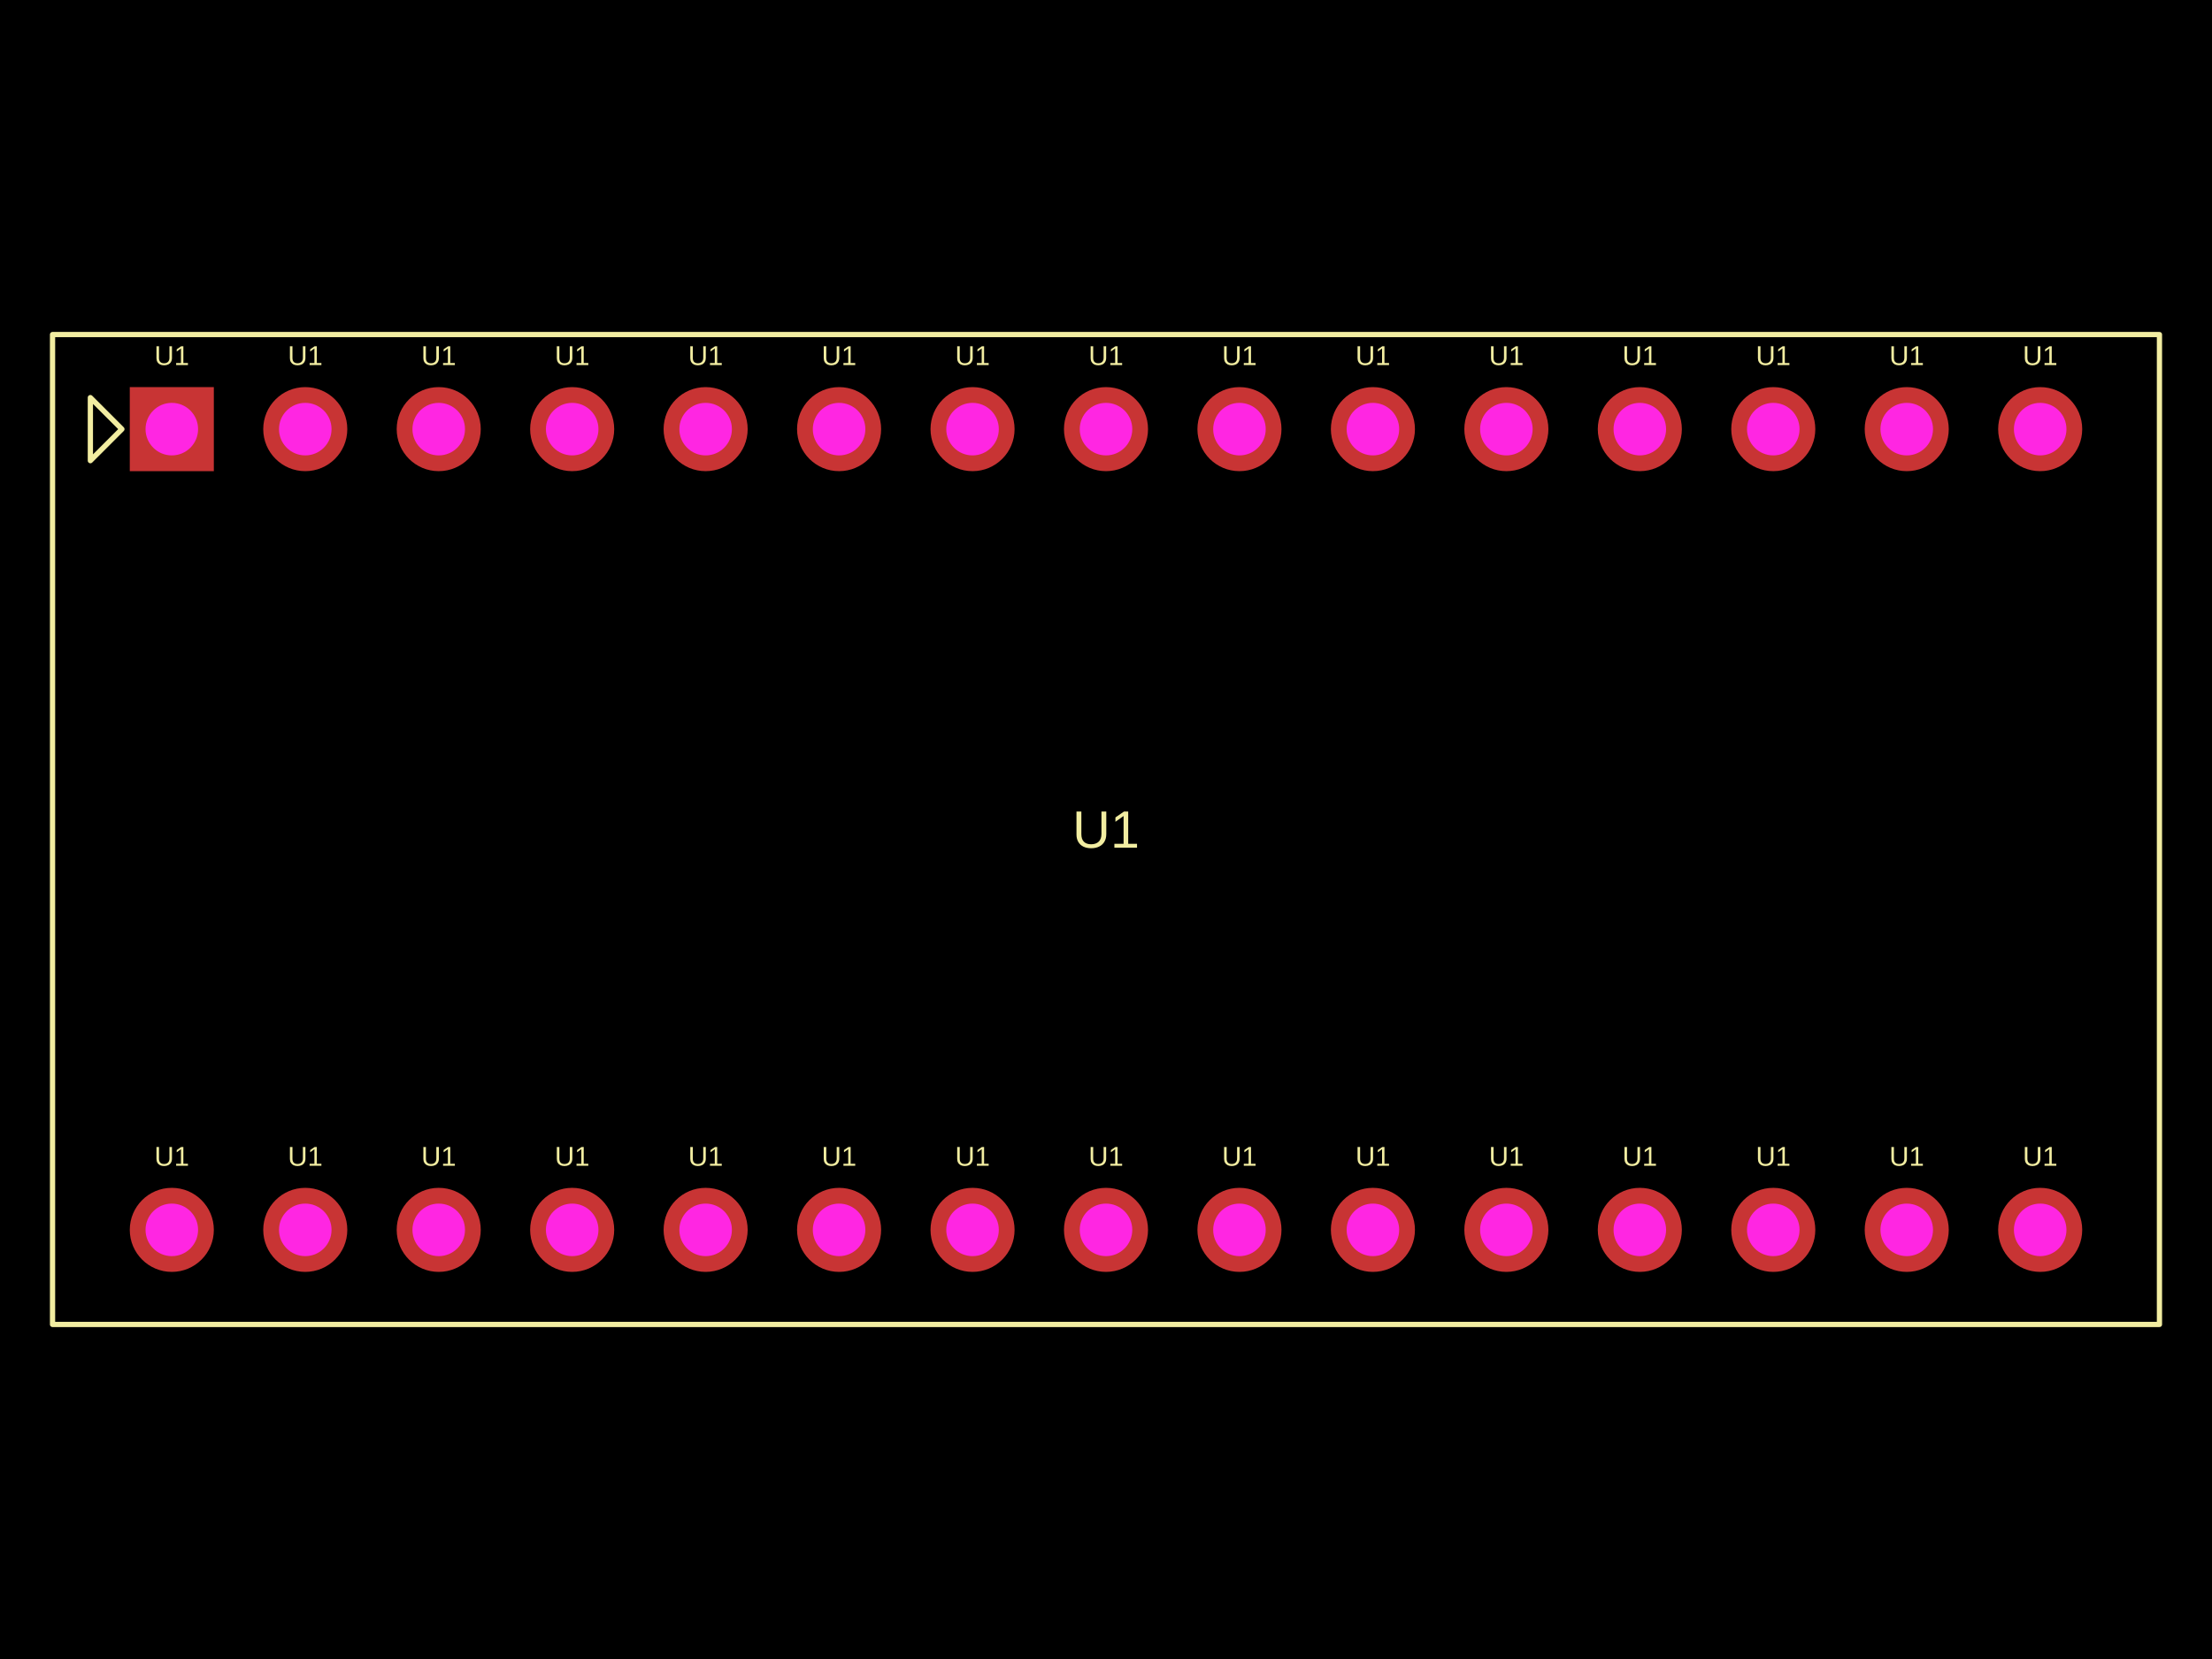
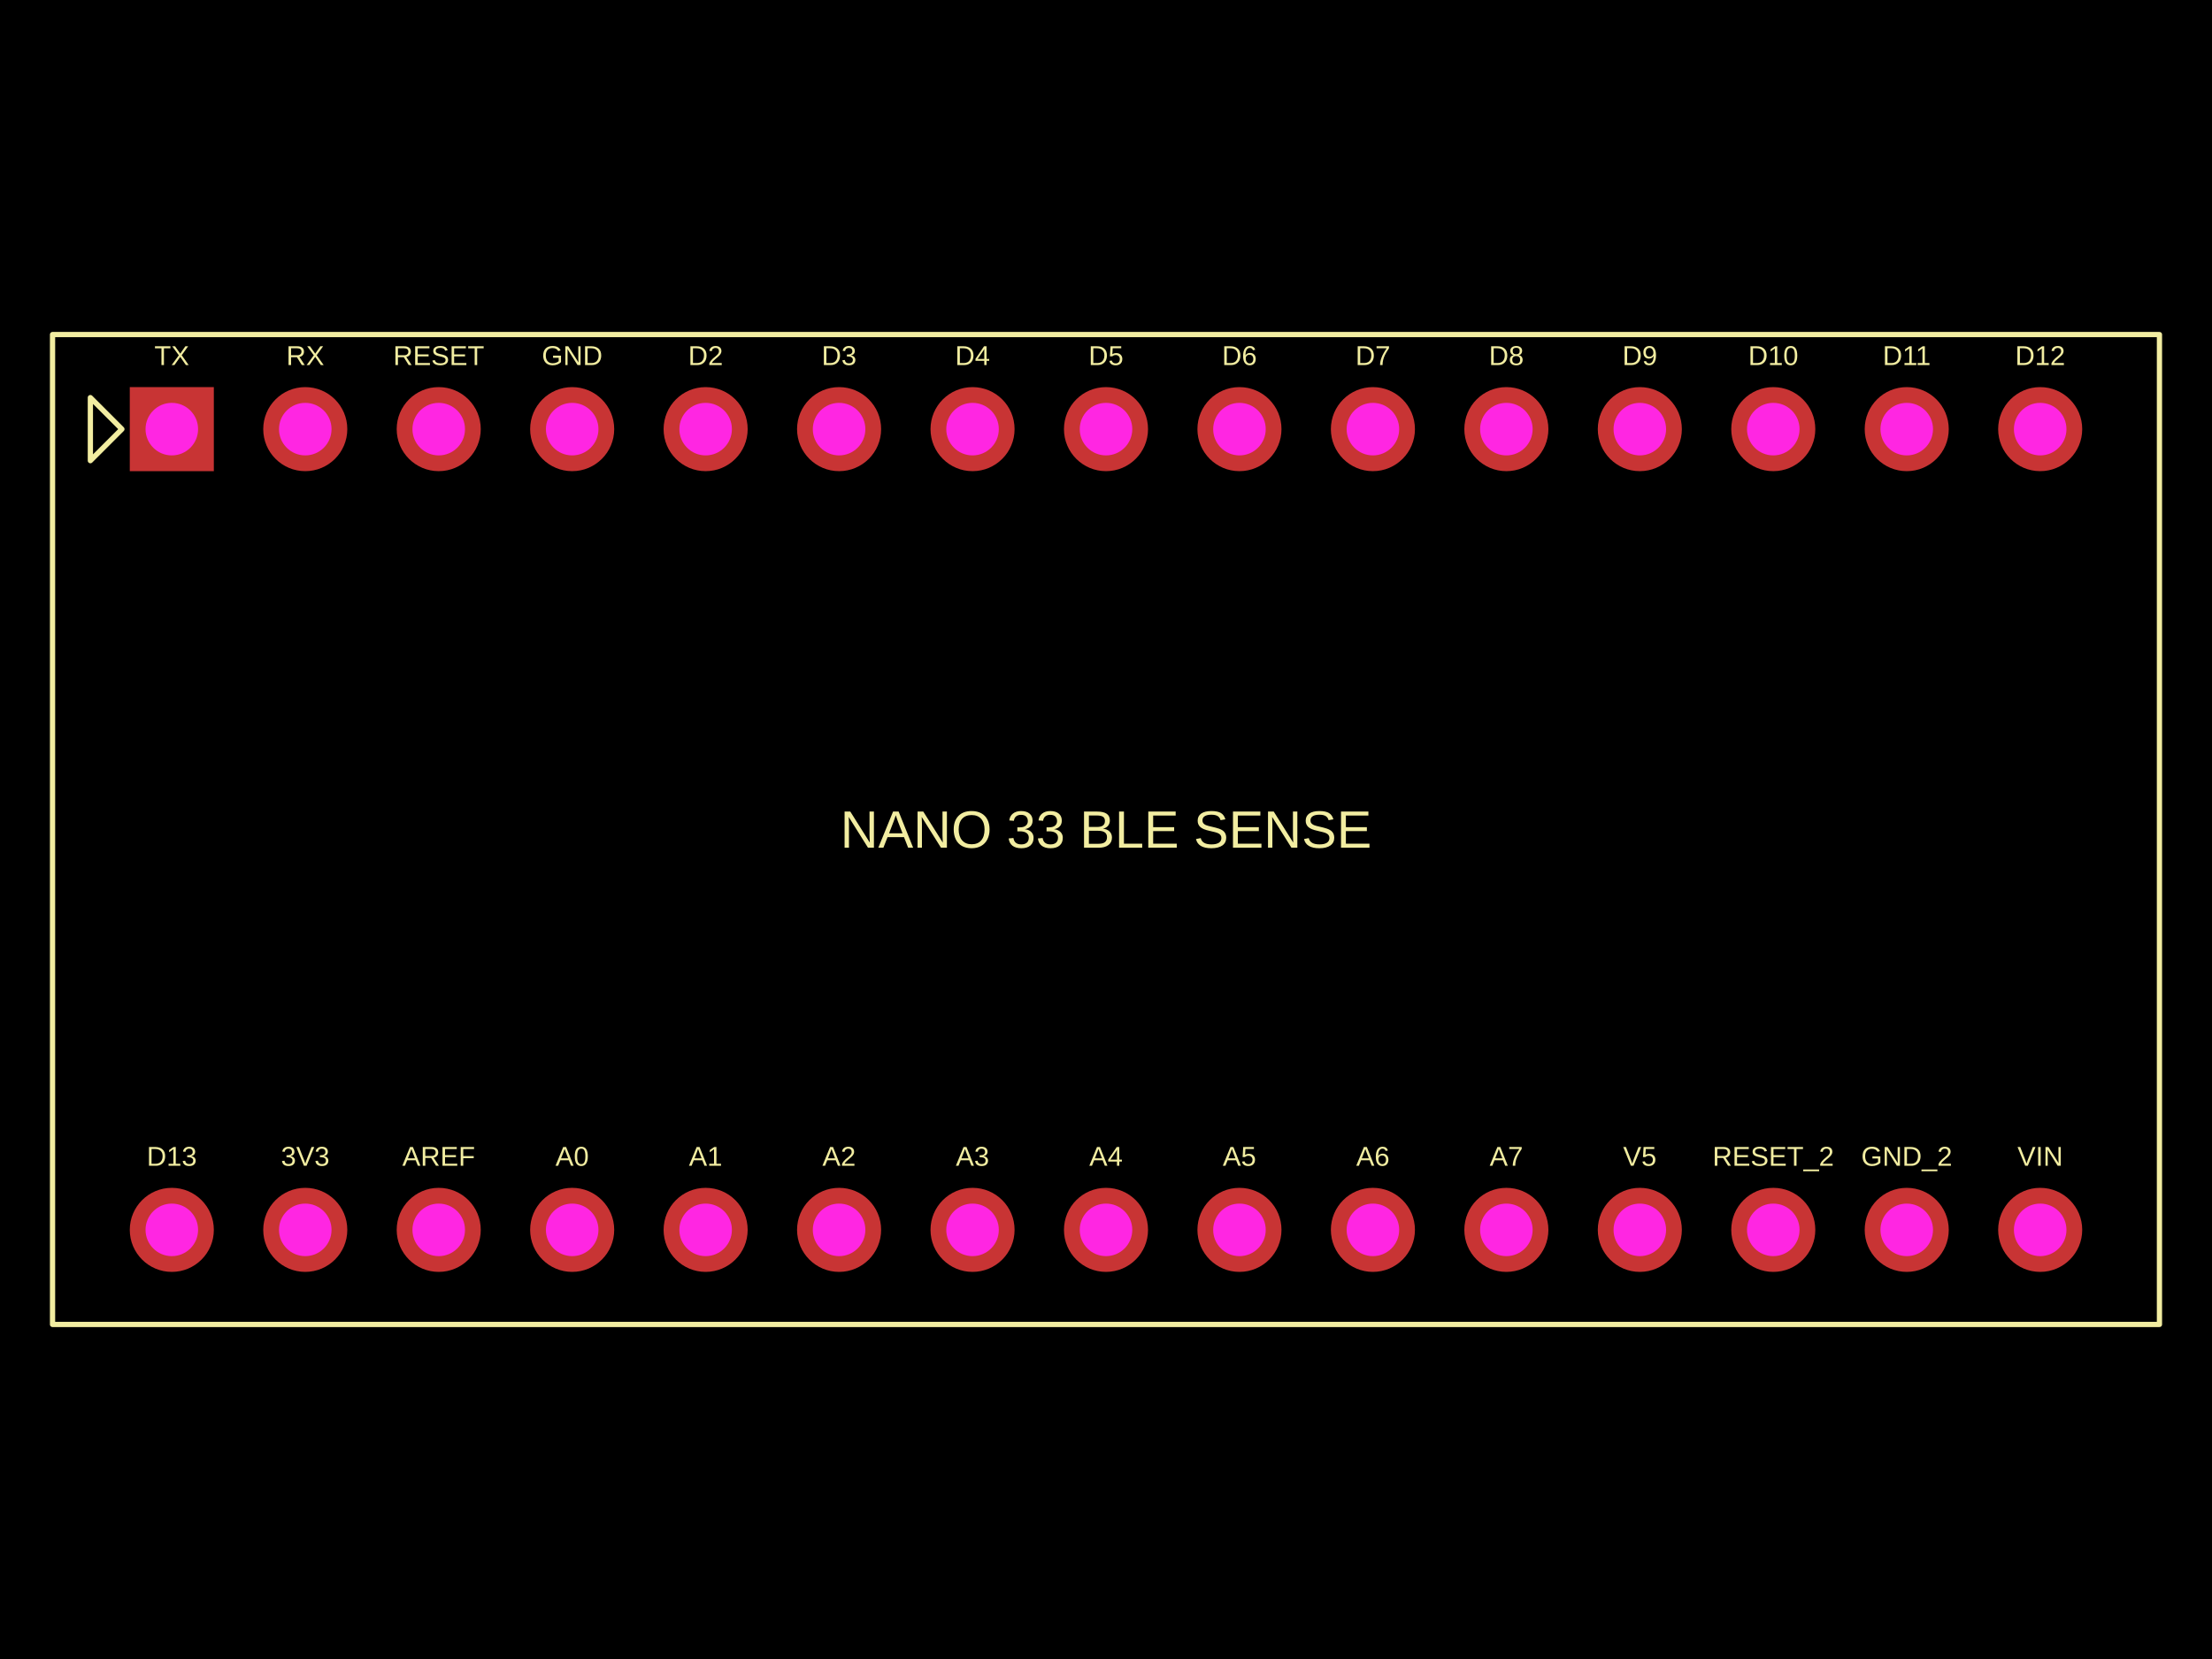
- <svg xmlns="http://www.w3.org/2000/svg" width="800" height="600" data-software-used-string="@tscircuit/core@0.0.1580">
+ <svg xmlns="http://www.w3.org/2000/svg" width="800" height="600" data-software-used-string="@tscircuit/core@0.0.1585">
  <style />
  <rect class="boundary" x="0" y="0" fill="#000" width="800" height="600" data-type="pcb_background" data-pcb-layer="global" />
  <rect class="pcb-boundary" fill="none" stroke="#fff" stroke-width="0.3" x="19.002" y="120.998" width="761.995" height="358.005" data-type="pcb_boundary" data-pcb-layer="global" />
-   <text x="0" y="0" dx="0" dy="0" fill="#f2eda1" font-family="Arial, sans-serif" font-size="9.881" text-anchor="middle" dominant-baseline="central" transform="matrix(1,0,0,1,62.13777,128.5986)" class="pcb-silkscreen-text pcb-silkscreen-top" data-pcb-silkscreen-text-id="pcb_silkscreen_text_0" stroke="none" data-type="pcb_silkscreen_text" data-pcb-layer="top">U1</text>
-   <text x="0" y="0" dx="0" dy="0" fill="#f2eda1" font-family="Arial, sans-serif" font-size="9.881" text-anchor="middle" dominant-baseline="central" transform="matrix(1,0,0,1,110.4038,128.5986)" class="pcb-silkscreen-text pcb-silkscreen-top" data-pcb-silkscreen-text-id="pcb_silkscreen_text_1" stroke="none" data-type="pcb_silkscreen_text" data-pcb-layer="top">U1</text>
-   <text x="0" y="0" dx="0" dy="0" fill="#f2eda1" font-family="Arial, sans-serif" font-size="9.881" text-anchor="middle" dominant-baseline="central" transform="matrix(1,0,0,1,158.6698,128.5986)" class="pcb-silkscreen-text pcb-silkscreen-top" data-pcb-silkscreen-text-id="pcb_silkscreen_text_2" stroke="none" data-type="pcb_silkscreen_text" data-pcb-layer="top">U1</text>
-   <text x="0" y="0" dx="0" dy="0" fill="#f2eda1" font-family="Arial, sans-serif" font-size="9.881" text-anchor="middle" dominant-baseline="central" transform="matrix(1,0,0,1,206.9359,128.5986)" class="pcb-silkscreen-text pcb-silkscreen-top" data-pcb-silkscreen-text-id="pcb_silkscreen_text_3" stroke="none" data-type="pcb_silkscreen_text" data-pcb-layer="top">U1</text>
-   <text x="0" y="0" dx="0" dy="0" fill="#f2eda1" font-family="Arial, sans-serif" font-size="9.881" text-anchor="middle" dominant-baseline="central" transform="matrix(1,0,0,1,255.2019,128.5986)" class="pcb-silkscreen-text pcb-silkscreen-top" data-pcb-silkscreen-text-id="pcb_silkscreen_text_4" stroke="none" data-type="pcb_silkscreen_text" data-pcb-layer="top">U1</text>
-   <text x="0" y="0" dx="0" dy="0" fill="#f2eda1" font-family="Arial, sans-serif" font-size="9.881" text-anchor="middle" dominant-baseline="central" transform="matrix(1,0,0,1,303.4679,128.5986)" class="pcb-silkscreen-text pcb-silkscreen-top" data-pcb-silkscreen-text-id="pcb_silkscreen_text_5" stroke="none" data-type="pcb_silkscreen_text" data-pcb-layer="top">U1</text>
-   <text x="0" y="0" dx="0" dy="0" fill="#f2eda1" font-family="Arial, sans-serif" font-size="9.881" text-anchor="middle" dominant-baseline="central" transform="matrix(1,0,0,1,351.734,128.5986)" class="pcb-silkscreen-text pcb-silkscreen-top" data-pcb-silkscreen-text-id="pcb_silkscreen_text_6" stroke="none" data-type="pcb_silkscreen_text" data-pcb-layer="top">U1</text>
-   <text x="0" y="0" dx="0" dy="0" fill="#f2eda1" font-family="Arial, sans-serif" font-size="9.881" text-anchor="middle" dominant-baseline="central" transform="matrix(1,0,0,1,400,128.5986)" class="pcb-silkscreen-text pcb-silkscreen-top" data-pcb-silkscreen-text-id="pcb_silkscreen_text_7" stroke="none" data-type="pcb_silkscreen_text" data-pcb-layer="top">U1</text>
-   <text x="0" y="0" dx="0" dy="0" fill="#f2eda1" font-family="Arial, sans-serif" font-size="9.881" text-anchor="middle" dominant-baseline="central" transform="matrix(1,0,0,1,448.266,128.5986)" class="pcb-silkscreen-text pcb-silkscreen-top" data-pcb-silkscreen-text-id="pcb_silkscreen_text_8" stroke="none" data-type="pcb_silkscreen_text" data-pcb-layer="top">U1</text>
-   <text x="0" y="0" dx="0" dy="0" fill="#f2eda1" font-family="Arial, sans-serif" font-size="9.881" text-anchor="middle" dominant-baseline="central" transform="matrix(1,0,0,1,496.5321,128.5986)" class="pcb-silkscreen-text pcb-silkscreen-top" data-pcb-silkscreen-text-id="pcb_silkscreen_text_9" stroke="none" data-type="pcb_silkscreen_text" data-pcb-layer="top">U1</text>
-   <text x="0" y="0" dx="0" dy="0" fill="#f2eda1" font-family="Arial, sans-serif" font-size="9.881" text-anchor="middle" dominant-baseline="central" transform="matrix(1,0,0,1,544.7981,128.5986)" class="pcb-silkscreen-text pcb-silkscreen-top" data-pcb-silkscreen-text-id="pcb_silkscreen_text_10" stroke="none" data-type="pcb_silkscreen_text" data-pcb-layer="top">U1</text>
-   <text x="0" y="0" dx="0" dy="0" fill="#f2eda1" font-family="Arial, sans-serif" font-size="9.881" text-anchor="middle" dominant-baseline="central" transform="matrix(1,0,0,1,593.0641,128.5986)" class="pcb-silkscreen-text pcb-silkscreen-top" data-pcb-silkscreen-text-id="pcb_silkscreen_text_11" stroke="none" data-type="pcb_silkscreen_text" data-pcb-layer="top">U1</text>
-   <text x="0" y="0" dx="0" dy="0" fill="#f2eda1" font-family="Arial, sans-serif" font-size="9.881" text-anchor="middle" dominant-baseline="central" transform="matrix(1,0,0,1,641.3302,128.5986)" class="pcb-silkscreen-text pcb-silkscreen-top" data-pcb-silkscreen-text-id="pcb_silkscreen_text_12" stroke="none" data-type="pcb_silkscreen_text" data-pcb-layer="top">U1</text>
-   <text x="0" y="0" dx="0" dy="0" fill="#f2eda1" font-family="Arial, sans-serif" font-size="9.881" text-anchor="middle" dominant-baseline="central" transform="matrix(1,0,0,1,689.5962,128.5986)" class="pcb-silkscreen-text pcb-silkscreen-top" data-pcb-silkscreen-text-id="pcb_silkscreen_text_13" stroke="none" data-type="pcb_silkscreen_text" data-pcb-layer="top">U1</text>
-   <text x="0" y="0" dx="0" dy="0" fill="#f2eda1" font-family="Arial, sans-serif" font-size="9.881" text-anchor="middle" dominant-baseline="central" transform="matrix(1,0,0,1,737.8622,128.5986)" class="pcb-silkscreen-text pcb-silkscreen-top" data-pcb-silkscreen-text-id="pcb_silkscreen_text_14" stroke="none" data-type="pcb_silkscreen_text" data-pcb-layer="top">U1</text>
-   <text x="0" y="0" dx="0" dy="0" fill="#f2eda1" font-family="Arial, sans-serif" font-size="9.881" text-anchor="middle" dominant-baseline="central" transform="matrix(1,0,0,1,62.13777,418.1948)" class="pcb-silkscreen-text pcb-silkscreen-top" data-pcb-silkscreen-text-id="pcb_silkscreen_text_15" stroke="none" data-type="pcb_silkscreen_text" data-pcb-layer="top">U1</text>
-   <text x="0" y="0" dx="0" dy="0" fill="#f2eda1" font-family="Arial, sans-serif" font-size="9.881" text-anchor="middle" dominant-baseline="central" transform="matrix(1,0,0,1,110.4038,418.1948)" class="pcb-silkscreen-text pcb-silkscreen-top" data-pcb-silkscreen-text-id="pcb_silkscreen_text_16" stroke="none" data-type="pcb_silkscreen_text" data-pcb-layer="top">U1</text>
-   <text x="0" y="0" dx="0" dy="0" fill="#f2eda1" font-family="Arial, sans-serif" font-size="9.881" text-anchor="middle" dominant-baseline="central" transform="matrix(1,0,0,1,158.6698,418.1948)" class="pcb-silkscreen-text pcb-silkscreen-top" data-pcb-silkscreen-text-id="pcb_silkscreen_text_17" stroke="none" data-type="pcb_silkscreen_text" data-pcb-layer="top">U1</text>
-   <text x="0" y="0" dx="0" dy="0" fill="#f2eda1" font-family="Arial, sans-serif" font-size="9.881" text-anchor="middle" dominant-baseline="central" transform="matrix(1,0,0,1,206.9359,418.1948)" class="pcb-silkscreen-text pcb-silkscreen-top" data-pcb-silkscreen-text-id="pcb_silkscreen_text_18" stroke="none" data-type="pcb_silkscreen_text" data-pcb-layer="top">U1</text>
-   <text x="0" y="0" dx="0" dy="0" fill="#f2eda1" font-family="Arial, sans-serif" font-size="9.881" text-anchor="middle" dominant-baseline="central" transform="matrix(1,0,0,1,255.2019,418.1948)" class="pcb-silkscreen-text pcb-silkscreen-top" data-pcb-silkscreen-text-id="pcb_silkscreen_text_19" stroke="none" data-type="pcb_silkscreen_text" data-pcb-layer="top">U1</text>
-   <text x="0" y="0" dx="0" dy="0" fill="#f2eda1" font-family="Arial, sans-serif" font-size="9.881" text-anchor="middle" dominant-baseline="central" transform="matrix(1,0,0,1,303.4679,418.1948)" class="pcb-silkscreen-text pcb-silkscreen-top" data-pcb-silkscreen-text-id="pcb_silkscreen_text_20" stroke="none" data-type="pcb_silkscreen_text" data-pcb-layer="top">U1</text>
-   <text x="0" y="0" dx="0" dy="0" fill="#f2eda1" font-family="Arial, sans-serif" font-size="9.881" text-anchor="middle" dominant-baseline="central" transform="matrix(1,0,0,1,351.734,418.1948)" class="pcb-silkscreen-text pcb-silkscreen-top" data-pcb-silkscreen-text-id="pcb_silkscreen_text_21" stroke="none" data-type="pcb_silkscreen_text" data-pcb-layer="top">U1</text>
-   <text x="0" y="0" dx="0" dy="0" fill="#f2eda1" font-family="Arial, sans-serif" font-size="9.881" text-anchor="middle" dominant-baseline="central" transform="matrix(1,0,0,1,400,418.1948)" class="pcb-silkscreen-text pcb-silkscreen-top" data-pcb-silkscreen-text-id="pcb_silkscreen_text_22" stroke="none" data-type="pcb_silkscreen_text" data-pcb-layer="top">U1</text>
-   <text x="0" y="0" dx="0" dy="0" fill="#f2eda1" font-family="Arial, sans-serif" font-size="9.881" text-anchor="middle" dominant-baseline="central" transform="matrix(1,0,0,1,448.266,418.1948)" class="pcb-silkscreen-text pcb-silkscreen-top" data-pcb-silkscreen-text-id="pcb_silkscreen_text_23" stroke="none" data-type="pcb_silkscreen_text" data-pcb-layer="top">U1</text>
-   <text x="0" y="0" dx="0" dy="0" fill="#f2eda1" font-family="Arial, sans-serif" font-size="9.881" text-anchor="middle" dominant-baseline="central" transform="matrix(1,0,0,1,496.5321,418.1948)" class="pcb-silkscreen-text pcb-silkscreen-top" data-pcb-silkscreen-text-id="pcb_silkscreen_text_24" stroke="none" data-type="pcb_silkscreen_text" data-pcb-layer="top">U1</text>
-   <text x="0" y="0" dx="0" dy="0" fill="#f2eda1" font-family="Arial, sans-serif" font-size="9.881" text-anchor="middle" dominant-baseline="central" transform="matrix(1,0,0,1,544.7981,418.1948)" class="pcb-silkscreen-text pcb-silkscreen-top" data-pcb-silkscreen-text-id="pcb_silkscreen_text_25" stroke="none" data-type="pcb_silkscreen_text" data-pcb-layer="top">U1</text>
-   <text x="0" y="0" dx="0" dy="0" fill="#f2eda1" font-family="Arial, sans-serif" font-size="9.881" text-anchor="middle" dominant-baseline="central" transform="matrix(1,0,0,1,593.0641,418.1948)" class="pcb-silkscreen-text pcb-silkscreen-top" data-pcb-silkscreen-text-id="pcb_silkscreen_text_26" stroke="none" data-type="pcb_silkscreen_text" data-pcb-layer="top">U1</text>
-   <text x="0" y="0" dx="0" dy="0" fill="#f2eda1" font-family="Arial, sans-serif" font-size="9.881" text-anchor="middle" dominant-baseline="central" transform="matrix(1,0,0,1,641.3302,418.1948)" class="pcb-silkscreen-text pcb-silkscreen-top" data-pcb-silkscreen-text-id="pcb_silkscreen_text_27" stroke="none" data-type="pcb_silkscreen_text" data-pcb-layer="top">U1</text>
-   <text x="0" y="0" dx="0" dy="0" fill="#f2eda1" font-family="Arial, sans-serif" font-size="9.881" text-anchor="middle" dominant-baseline="central" transform="matrix(1,0,0,1,689.5962,418.1948)" class="pcb-silkscreen-text pcb-silkscreen-top" data-pcb-silkscreen-text-id="pcb_silkscreen_text_28" stroke="none" data-type="pcb_silkscreen_text" data-pcb-layer="top">U1</text>
-   <text x="0" y="0" dx="0" dy="0" fill="#f2eda1" font-family="Arial, sans-serif" font-size="9.881" text-anchor="middle" dominant-baseline="central" transform="matrix(1,0,0,1,737.8622,418.1948)" class="pcb-silkscreen-text pcb-silkscreen-top" data-pcb-silkscreen-text-id="pcb_silkscreen_text_29" stroke="none" data-type="pcb_silkscreen_text" data-pcb-layer="top">U1</text>
+   <text x="0" y="0" dx="0" dy="0" fill="#f2eda1" font-family="Arial, sans-serif" font-size="9.881" text-anchor="middle" dominant-baseline="central" transform="matrix(1,0,0,1,62.13777,128.5986)" class="pcb-silkscreen-text pcb-silkscreen-top" data-pcb-silkscreen-text-id="pcb_silkscreen_text_0" stroke="none" data-type="pcb_silkscreen_text" data-pcb-layer="top">TX</text>
+   <text x="0" y="0" dx="0" dy="0" fill="#f2eda1" font-family="Arial, sans-serif" font-size="9.881" text-anchor="middle" dominant-baseline="central" transform="matrix(1,0,0,1,110.4038,128.5986)" class="pcb-silkscreen-text pcb-silkscreen-top" data-pcb-silkscreen-text-id="pcb_silkscreen_text_1" stroke="none" data-type="pcb_silkscreen_text" data-pcb-layer="top">RX</text>
+   <text x="0" y="0" dx="0" dy="0" fill="#f2eda1" font-family="Arial, sans-serif" font-size="9.881" text-anchor="middle" dominant-baseline="central" transform="matrix(1,0,0,1,158.6698,128.5986)" class="pcb-silkscreen-text pcb-silkscreen-top" data-pcb-silkscreen-text-id="pcb_silkscreen_text_2" stroke="none" data-type="pcb_silkscreen_text" data-pcb-layer="top">RESET</text>
+   <text x="0" y="0" dx="0" dy="0" fill="#f2eda1" font-family="Arial, sans-serif" font-size="9.881" text-anchor="middle" dominant-baseline="central" transform="matrix(1,0,0,1,206.9359,128.5986)" class="pcb-silkscreen-text pcb-silkscreen-top" data-pcb-silkscreen-text-id="pcb_silkscreen_text_3" stroke="none" data-type="pcb_silkscreen_text" data-pcb-layer="top">GND</text>
+   <text x="0" y="0" dx="0" dy="0" fill="#f2eda1" font-family="Arial, sans-serif" font-size="9.881" text-anchor="middle" dominant-baseline="central" transform="matrix(1,0,0,1,255.2019,128.5986)" class="pcb-silkscreen-text pcb-silkscreen-top" data-pcb-silkscreen-text-id="pcb_silkscreen_text_4" stroke="none" data-type="pcb_silkscreen_text" data-pcb-layer="top">D2</text>
+   <text x="0" y="0" dx="0" dy="0" fill="#f2eda1" font-family="Arial, sans-serif" font-size="9.881" text-anchor="middle" dominant-baseline="central" transform="matrix(1,0,0,1,303.4679,128.5986)" class="pcb-silkscreen-text pcb-silkscreen-top" data-pcb-silkscreen-text-id="pcb_silkscreen_text_5" stroke="none" data-type="pcb_silkscreen_text" data-pcb-layer="top">D3</text>
+   <text x="0" y="0" dx="0" dy="0" fill="#f2eda1" font-family="Arial, sans-serif" font-size="9.881" text-anchor="middle" dominant-baseline="central" transform="matrix(1,0,0,1,351.734,128.5986)" class="pcb-silkscreen-text pcb-silkscreen-top" data-pcb-silkscreen-text-id="pcb_silkscreen_text_6" stroke="none" data-type="pcb_silkscreen_text" data-pcb-layer="top">D4</text>
+   <text x="0" y="0" dx="0" dy="0" fill="#f2eda1" font-family="Arial, sans-serif" font-size="9.881" text-anchor="middle" dominant-baseline="central" transform="matrix(1,0,0,1,400,128.5986)" class="pcb-silkscreen-text pcb-silkscreen-top" data-pcb-silkscreen-text-id="pcb_silkscreen_text_7" stroke="none" data-type="pcb_silkscreen_text" data-pcb-layer="top">D5</text>
+   <text x="0" y="0" dx="0" dy="0" fill="#f2eda1" font-family="Arial, sans-serif" font-size="9.881" text-anchor="middle" dominant-baseline="central" transform="matrix(1,0,0,1,448.266,128.5986)" class="pcb-silkscreen-text pcb-silkscreen-top" data-pcb-silkscreen-text-id="pcb_silkscreen_text_8" stroke="none" data-type="pcb_silkscreen_text" data-pcb-layer="top">D6</text>
+   <text x="0" y="0" dx="0" dy="0" fill="#f2eda1" font-family="Arial, sans-serif" font-size="9.881" text-anchor="middle" dominant-baseline="central" transform="matrix(1,0,0,1,496.5321,128.5986)" class="pcb-silkscreen-text pcb-silkscreen-top" data-pcb-silkscreen-text-id="pcb_silkscreen_text_9" stroke="none" data-type="pcb_silkscreen_text" data-pcb-layer="top">D7</text>
+   <text x="0" y="0" dx="0" dy="0" fill="#f2eda1" font-family="Arial, sans-serif" font-size="9.881" text-anchor="middle" dominant-baseline="central" transform="matrix(1,0,0,1,544.7981,128.5986)" class="pcb-silkscreen-text pcb-silkscreen-top" data-pcb-silkscreen-text-id="pcb_silkscreen_text_10" stroke="none" data-type="pcb_silkscreen_text" data-pcb-layer="top">D8</text>
+   <text x="0" y="0" dx="0" dy="0" fill="#f2eda1" font-family="Arial, sans-serif" font-size="9.881" text-anchor="middle" dominant-baseline="central" transform="matrix(1,0,0,1,593.0641,128.5986)" class="pcb-silkscreen-text pcb-silkscreen-top" data-pcb-silkscreen-text-id="pcb_silkscreen_text_11" stroke="none" data-type="pcb_silkscreen_text" data-pcb-layer="top">D9</text>
+   <text x="0" y="0" dx="0" dy="0" fill="#f2eda1" font-family="Arial, sans-serif" font-size="9.881" text-anchor="middle" dominant-baseline="central" transform="matrix(1,0,0,1,641.3302,128.5986)" class="pcb-silkscreen-text pcb-silkscreen-top" data-pcb-silkscreen-text-id="pcb_silkscreen_text_12" stroke="none" data-type="pcb_silkscreen_text" data-pcb-layer="top">D10</text>
+   <text x="0" y="0" dx="0" dy="0" fill="#f2eda1" font-family="Arial, sans-serif" font-size="9.881" text-anchor="middle" dominant-baseline="central" transform="matrix(1,0,0,1,689.5962,128.5986)" class="pcb-silkscreen-text pcb-silkscreen-top" data-pcb-silkscreen-text-id="pcb_silkscreen_text_13" stroke="none" data-type="pcb_silkscreen_text" data-pcb-layer="top">D11</text>
+   <text x="0" y="0" dx="0" dy="0" fill="#f2eda1" font-family="Arial, sans-serif" font-size="9.881" text-anchor="middle" dominant-baseline="central" transform="matrix(1,0,0,1,737.8622,128.5986)" class="pcb-silkscreen-text pcb-silkscreen-top" data-pcb-silkscreen-text-id="pcb_silkscreen_text_14" stroke="none" data-type="pcb_silkscreen_text" data-pcb-layer="top">D12</text>
+   <text x="0" y="0" dx="0" dy="0" fill="#f2eda1" font-family="Arial, sans-serif" font-size="9.881" text-anchor="middle" dominant-baseline="central" transform="matrix(1,0,0,1,62.13777,418.1948)" class="pcb-silkscreen-text pcb-silkscreen-top" data-pcb-silkscreen-text-id="pcb_silkscreen_text_15" stroke="none" data-type="pcb_silkscreen_text" data-pcb-layer="top">D13</text>
+   <text x="0" y="0" dx="0" dy="0" fill="#f2eda1" font-family="Arial, sans-serif" font-size="9.881" text-anchor="middle" dominant-baseline="central" transform="matrix(1,0,0,1,110.4038,418.1948)" class="pcb-silkscreen-text pcb-silkscreen-top" data-pcb-silkscreen-text-id="pcb_silkscreen_text_16" stroke="none" data-type="pcb_silkscreen_text" data-pcb-layer="top">3V3</text>
+   <text x="0" y="0" dx="0" dy="0" fill="#f2eda1" font-family="Arial, sans-serif" font-size="9.881" text-anchor="middle" dominant-baseline="central" transform="matrix(1,0,0,1,158.6698,418.1948)" class="pcb-silkscreen-text pcb-silkscreen-top" data-pcb-silkscreen-text-id="pcb_silkscreen_text_17" stroke="none" data-type="pcb_silkscreen_text" data-pcb-layer="top">AREF</text>
+   <text x="0" y="0" dx="0" dy="0" fill="#f2eda1" font-family="Arial, sans-serif" font-size="9.881" text-anchor="middle" dominant-baseline="central" transform="matrix(1,0,0,1,206.9359,418.1948)" class="pcb-silkscreen-text pcb-silkscreen-top" data-pcb-silkscreen-text-id="pcb_silkscreen_text_18" stroke="none" data-type="pcb_silkscreen_text" data-pcb-layer="top">A0</text>
+   <text x="0" y="0" dx="0" dy="0" fill="#f2eda1" font-family="Arial, sans-serif" font-size="9.881" text-anchor="middle" dominant-baseline="central" transform="matrix(1,0,0,1,255.2019,418.1948)" class="pcb-silkscreen-text pcb-silkscreen-top" data-pcb-silkscreen-text-id="pcb_silkscreen_text_19" stroke="none" data-type="pcb_silkscreen_text" data-pcb-layer="top">A1</text>
+   <text x="0" y="0" dx="0" dy="0" fill="#f2eda1" font-family="Arial, sans-serif" font-size="9.881" text-anchor="middle" dominant-baseline="central" transform="matrix(1,0,0,1,303.4679,418.1948)" class="pcb-silkscreen-text pcb-silkscreen-top" data-pcb-silkscreen-text-id="pcb_silkscreen_text_20" stroke="none" data-type="pcb_silkscreen_text" data-pcb-layer="top">A2</text>
+   <text x="0" y="0" dx="0" dy="0" fill="#f2eda1" font-family="Arial, sans-serif" font-size="9.881" text-anchor="middle" dominant-baseline="central" transform="matrix(1,0,0,1,351.734,418.1948)" class="pcb-silkscreen-text pcb-silkscreen-top" data-pcb-silkscreen-text-id="pcb_silkscreen_text_21" stroke="none" data-type="pcb_silkscreen_text" data-pcb-layer="top">A3</text>
+   <text x="0" y="0" dx="0" dy="0" fill="#f2eda1" font-family="Arial, sans-serif" font-size="9.881" text-anchor="middle" dominant-baseline="central" transform="matrix(1,0,0,1,400,418.1948)" class="pcb-silkscreen-text pcb-silkscreen-top" data-pcb-silkscreen-text-id="pcb_silkscreen_text_22" stroke="none" data-type="pcb_silkscreen_text" data-pcb-layer="top">A4</text>
+   <text x="0" y="0" dx="0" dy="0" fill="#f2eda1" font-family="Arial, sans-serif" font-size="9.881" text-anchor="middle" dominant-baseline="central" transform="matrix(1,0,0,1,448.266,418.1948)" class="pcb-silkscreen-text pcb-silkscreen-top" data-pcb-silkscreen-text-id="pcb_silkscreen_text_23" stroke="none" data-type="pcb_silkscreen_text" data-pcb-layer="top">A5</text>
+   <text x="0" y="0" dx="0" dy="0" fill="#f2eda1" font-family="Arial, sans-serif" font-size="9.881" text-anchor="middle" dominant-baseline="central" transform="matrix(1,0,0,1,496.5321,418.1948)" class="pcb-silkscreen-text pcb-silkscreen-top" data-pcb-silkscreen-text-id="pcb_silkscreen_text_24" stroke="none" data-type="pcb_silkscreen_text" data-pcb-layer="top">A6</text>
+   <text x="0" y="0" dx="0" dy="0" fill="#f2eda1" font-family="Arial, sans-serif" font-size="9.881" text-anchor="middle" dominant-baseline="central" transform="matrix(1,0,0,1,544.7981,418.1948)" class="pcb-silkscreen-text pcb-silkscreen-top" data-pcb-silkscreen-text-id="pcb_silkscreen_text_25" stroke="none" data-type="pcb_silkscreen_text" data-pcb-layer="top">A7</text>
+   <text x="0" y="0" dx="0" dy="0" fill="#f2eda1" font-family="Arial, sans-serif" font-size="9.881" text-anchor="middle" dominant-baseline="central" transform="matrix(1,0,0,1,593.0641,418.1948)" class="pcb-silkscreen-text pcb-silkscreen-top" data-pcb-silkscreen-text-id="pcb_silkscreen_text_26" stroke="none" data-type="pcb_silkscreen_text" data-pcb-layer="top">V5</text>
+   <text x="0" y="0" dx="0" dy="0" fill="#f2eda1" font-family="Arial, sans-serif" font-size="9.881" text-anchor="middle" dominant-baseline="central" transform="matrix(1,0,0,1,641.3302,418.1948)" class="pcb-silkscreen-text pcb-silkscreen-top" data-pcb-silkscreen-text-id="pcb_silkscreen_text_27" stroke="none" data-type="pcb_silkscreen_text" data-pcb-layer="top">RESET_2</text>
+   <text x="0" y="0" dx="0" dy="0" fill="#f2eda1" font-family="Arial, sans-serif" font-size="9.881" text-anchor="middle" dominant-baseline="central" transform="matrix(1,0,0,1,689.5962,418.1948)" class="pcb-silkscreen-text pcb-silkscreen-top" data-pcb-silkscreen-text-id="pcb_silkscreen_text_28" stroke="none" data-type="pcb_silkscreen_text" data-pcb-layer="top">GND_2</text>
+   <text x="0" y="0" dx="0" dy="0" fill="#f2eda1" font-family="Arial, sans-serif" font-size="9.881" text-anchor="middle" dominant-baseline="central" transform="matrix(1,0,0,1,737.8622,418.1948)" class="pcb-silkscreen-text pcb-silkscreen-top" data-pcb-silkscreen-text-id="pcb_silkscreen_text_29" stroke="none" data-type="pcb_silkscreen_text" data-pcb-layer="top">VIN</text>
  <path class="pcb-silkscreen pcb-silkscreen-top" d="M 19.002 479.002 L 780.998 479.002 L 780.998 120.998 L 19.002 120.998 L 19.002 479.002 Z" fill="none" stroke="#f2eda1" stroke-width="1.9" stroke-linecap="round" stroke-linejoin="round" data-pcb-component-id="pcb_component_0" data-pcb-silkscreen-path-id="pcb_silkscreen_path_0" data-type="pcb_silkscreen_path" data-pcb-layer="top" />
  <path class="pcb-silkscreen pcb-silkscreen-top" d="M 44.086 155.202 L 32.684 166.603 L 32.684 143.8 L 44.086 155.202 Z" fill="none" stroke="#f2eda1" stroke-width="1.9" stroke-linecap="round" stroke-linejoin="round" data-pcb-component-id="pcb_component_0" data-pcb-silkscreen-path-id="pcb_silkscreen_path_1" data-type="pcb_silkscreen_path" data-pcb-layer="top" />
-   <text x="0" y="0" dx="0" dy="0" fill="#f2eda1" font-family="Arial, sans-serif" font-size="19.002" text-anchor="middle" dominant-baseline="central" transform="matrix(1,0,0,1,400,300)" class="pcb-silkscreen-text pcb-silkscreen-top" data-pcb-silkscreen-text-id="pcb_silkscreen_text_30" stroke="none" data-type="pcb_silkscreen_text" data-pcb-layer="top">U1</text>
+   <text x="0" y="0" dx="0" dy="0" fill="#f2eda1" font-family="Arial, sans-serif" font-size="19.002" text-anchor="middle" dominant-baseline="central" transform="matrix(1,0,0,1,400,300)" class="pcb-silkscreen-text pcb-silkscreen-top" data-pcb-silkscreen-text-id="pcb_silkscreen_text_30" stroke="none" data-type="pcb_silkscreen_text" data-pcb-layer="top">NANO 33 BLE SENSE</text>
  <g data-type="pcb_plated_hole" data-pcb-layer="through" data-pad-name="U1.TX">
    <rect class="pcb-hole-outer-pad" fill="rgb(200, 52, 52)" x="46.936" y="140" width="30.404" height="30.404" data-type="pcb_plated_hole" data-pcb-layer="top" />
    <circle class="pcb-hole-inner" fill="#FF26E2" cx="62.138" cy="155.202" r="9.501" data-type="pcb_plated_hole_drill" data-pcb-layer="drill" />
  </g>
  <g data-type="pcb_plated_hole" data-pcb-layer="through" data-pad-name="U1.RX">
    <circle class="pcb-hole-outer" fill="rgb(200, 52, 52)" cx="110.404" cy="155.202" r="15.202" data-type="pcb_plated_hole" data-pcb-layer="top" />
    <circle class="pcb-hole-inner" fill="#FF26E2" cx="110.404" cy="155.202" r="9.501" data-type="pcb_plated_hole_drill" data-pcb-layer="drill" />
  </g>
  <g data-type="pcb_plated_hole" data-pcb-layer="through" data-pad-name="U1.RESET">
    <circle class="pcb-hole-outer" fill="rgb(200, 52, 52)" cx="158.67" cy="155.202" r="15.202" data-type="pcb_plated_hole" data-pcb-layer="top" />
    <circle class="pcb-hole-inner" fill="#FF26E2" cx="158.67" cy="155.202" r="9.501" data-type="pcb_plated_hole_drill" data-pcb-layer="drill" />
  </g>
  <g data-type="pcb_plated_hole" data-pcb-layer="through" data-pad-name="U1.GND">
    <circle class="pcb-hole-outer" fill="rgb(200, 52, 52)" cx="206.936" cy="155.202" r="15.202" data-type="pcb_plated_hole" data-pcb-layer="top" />
    <circle class="pcb-hole-inner" fill="#FF26E2" cx="206.936" cy="155.202" r="9.501" data-type="pcb_plated_hole_drill" data-pcb-layer="drill" />
  </g>
  <g data-type="pcb_plated_hole" data-pcb-layer="through" data-pad-name="U1.D2">
    <circle class="pcb-hole-outer" fill="rgb(200, 52, 52)" cx="255.202" cy="155.202" r="15.202" data-type="pcb_plated_hole" data-pcb-layer="top" />
    <circle class="pcb-hole-inner" fill="#FF26E2" cx="255.202" cy="155.202" r="9.501" data-type="pcb_plated_hole_drill" data-pcb-layer="drill" />
  </g>
  <g data-type="pcb_plated_hole" data-pcb-layer="through" data-pad-name="U1.D3">
    <circle class="pcb-hole-outer" fill="rgb(200, 52, 52)" cx="303.468" cy="155.202" r="15.202" data-type="pcb_plated_hole" data-pcb-layer="top" />
    <circle class="pcb-hole-inner" fill="#FF26E2" cx="303.468" cy="155.202" r="9.501" data-type="pcb_plated_hole_drill" data-pcb-layer="drill" />
  </g>
  <g data-type="pcb_plated_hole" data-pcb-layer="through" data-pad-name="U1.D4">
    <circle class="pcb-hole-outer" fill="rgb(200, 52, 52)" cx="351.734" cy="155.202" r="15.202" data-type="pcb_plated_hole" data-pcb-layer="top" />
    <circle class="pcb-hole-inner" fill="#FF26E2" cx="351.734" cy="155.202" r="9.501" data-type="pcb_plated_hole_drill" data-pcb-layer="drill" />
  </g>
  <g data-type="pcb_plated_hole" data-pcb-layer="through" data-pad-name="U1.D5">
    <circle class="pcb-hole-outer" fill="rgb(200, 52, 52)" cx="400" cy="155.202" r="15.202" data-type="pcb_plated_hole" data-pcb-layer="top" />
    <circle class="pcb-hole-inner" fill="#FF26E2" cx="400" cy="155.202" r="9.501" data-type="pcb_plated_hole_drill" data-pcb-layer="drill" />
  </g>
  <g data-type="pcb_plated_hole" data-pcb-layer="through" data-pad-name="U1.D6">
    <circle class="pcb-hole-outer" fill="rgb(200, 52, 52)" cx="448.266" cy="155.202" r="15.202" data-type="pcb_plated_hole" data-pcb-layer="top" />
    <circle class="pcb-hole-inner" fill="#FF26E2" cx="448.266" cy="155.202" r="9.501" data-type="pcb_plated_hole_drill" data-pcb-layer="drill" />
  </g>
  <g data-type="pcb_plated_hole" data-pcb-layer="through" data-pad-name="U1.D7">
    <circle class="pcb-hole-outer" fill="rgb(200, 52, 52)" cx="496.532" cy="155.202" r="15.202" data-type="pcb_plated_hole" data-pcb-layer="top" />
    <circle class="pcb-hole-inner" fill="#FF26E2" cx="496.532" cy="155.202" r="9.501" data-type="pcb_plated_hole_drill" data-pcb-layer="drill" />
  </g>
  <g data-type="pcb_plated_hole" data-pcb-layer="through" data-pad-name="U1.D8">
    <circle class="pcb-hole-outer" fill="rgb(200, 52, 52)" cx="544.798" cy="155.202" r="15.202" data-type="pcb_plated_hole" data-pcb-layer="top" />
    <circle class="pcb-hole-inner" fill="#FF26E2" cx="544.798" cy="155.202" r="9.501" data-type="pcb_plated_hole_drill" data-pcb-layer="drill" />
  </g>
  <g data-type="pcb_plated_hole" data-pcb-layer="through" data-pad-name="U1.D9">
    <circle class="pcb-hole-outer" fill="rgb(200, 52, 52)" cx="593.064" cy="155.202" r="15.202" data-type="pcb_plated_hole" data-pcb-layer="top" />
    <circle class="pcb-hole-inner" fill="#FF26E2" cx="593.064" cy="155.202" r="9.501" data-type="pcb_plated_hole_drill" data-pcb-layer="drill" />
  </g>
  <g data-type="pcb_plated_hole" data-pcb-layer="through" data-pad-name="U1.D10">
    <circle class="pcb-hole-outer" fill="rgb(200, 52, 52)" cx="641.33" cy="155.202" r="15.202" data-type="pcb_plated_hole" data-pcb-layer="top" />
    <circle class="pcb-hole-inner" fill="#FF26E2" cx="641.33" cy="155.202" r="9.501" data-type="pcb_plated_hole_drill" data-pcb-layer="drill" />
  </g>
  <g data-type="pcb_plated_hole" data-pcb-layer="through" data-pad-name="U1.D11">
    <circle class="pcb-hole-outer" fill="rgb(200, 52, 52)" cx="689.596" cy="155.202" r="15.202" data-type="pcb_plated_hole" data-pcb-layer="top" />
    <circle class="pcb-hole-inner" fill="#FF26E2" cx="689.596" cy="155.202" r="9.501" data-type="pcb_plated_hole_drill" data-pcb-layer="drill" />
  </g>
  <g data-type="pcb_plated_hole" data-pcb-layer="through" data-pad-name="U1.D12">
    <circle class="pcb-hole-outer" fill="rgb(200, 52, 52)" cx="737.862" cy="155.202" r="15.202" data-type="pcb_plated_hole" data-pcb-layer="top" />
    <circle class="pcb-hole-inner" fill="#FF26E2" cx="737.862" cy="155.202" r="9.501" data-type="pcb_plated_hole_drill" data-pcb-layer="drill" />
  </g>
  <g data-type="pcb_plated_hole" data-pcb-layer="through" data-pad-name="U1.D13">
    <circle class="pcb-hole-outer" fill="rgb(200, 52, 52)" cx="62.138" cy="444.798" r="15.202" data-type="pcb_plated_hole" data-pcb-layer="top" />
    <circle class="pcb-hole-inner" fill="#FF26E2" cx="62.138" cy="444.798" r="9.501" data-type="pcb_plated_hole_drill" data-pcb-layer="drill" />
  </g>
  <g data-type="pcb_plated_hole" data-pcb-layer="through" data-pad-name="U1.3V3">
    <circle class="pcb-hole-outer" fill="rgb(200, 52, 52)" cx="110.404" cy="444.798" r="15.202" data-type="pcb_plated_hole" data-pcb-layer="top" />
    <circle class="pcb-hole-inner" fill="#FF26E2" cx="110.404" cy="444.798" r="9.501" data-type="pcb_plated_hole_drill" data-pcb-layer="drill" />
  </g>
  <g data-type="pcb_plated_hole" data-pcb-layer="through" data-pad-name="U1.AREF">
    <circle class="pcb-hole-outer" fill="rgb(200, 52, 52)" cx="158.67" cy="444.798" r="15.202" data-type="pcb_plated_hole" data-pcb-layer="top" />
    <circle class="pcb-hole-inner" fill="#FF26E2" cx="158.67" cy="444.798" r="9.501" data-type="pcb_plated_hole_drill" data-pcb-layer="drill" />
  </g>
  <g data-type="pcb_plated_hole" data-pcb-layer="through" data-pad-name="U1.A0">
    <circle class="pcb-hole-outer" fill="rgb(200, 52, 52)" cx="206.936" cy="444.798" r="15.202" data-type="pcb_plated_hole" data-pcb-layer="top" />
    <circle class="pcb-hole-inner" fill="#FF26E2" cx="206.936" cy="444.798" r="9.501" data-type="pcb_plated_hole_drill" data-pcb-layer="drill" />
  </g>
  <g data-type="pcb_plated_hole" data-pcb-layer="through" data-pad-name="U1.A1">
    <circle class="pcb-hole-outer" fill="rgb(200, 52, 52)" cx="255.202" cy="444.798" r="15.202" data-type="pcb_plated_hole" data-pcb-layer="top" />
    <circle class="pcb-hole-inner" fill="#FF26E2" cx="255.202" cy="444.798" r="9.501" data-type="pcb_plated_hole_drill" data-pcb-layer="drill" />
  </g>
  <g data-type="pcb_plated_hole" data-pcb-layer="through" data-pad-name="U1.A2">
    <circle class="pcb-hole-outer" fill="rgb(200, 52, 52)" cx="303.468" cy="444.798" r="15.202" data-type="pcb_plated_hole" data-pcb-layer="top" />
    <circle class="pcb-hole-inner" fill="#FF26E2" cx="303.468" cy="444.798" r="9.501" data-type="pcb_plated_hole_drill" data-pcb-layer="drill" />
  </g>
  <g data-type="pcb_plated_hole" data-pcb-layer="through" data-pad-name="U1.A3">
    <circle class="pcb-hole-outer" fill="rgb(200, 52, 52)" cx="351.734" cy="444.798" r="15.202" data-type="pcb_plated_hole" data-pcb-layer="top" />
    <circle class="pcb-hole-inner" fill="#FF26E2" cx="351.734" cy="444.798" r="9.501" data-type="pcb_plated_hole_drill" data-pcb-layer="drill" />
  </g>
  <g data-type="pcb_plated_hole" data-pcb-layer="through" data-pad-name="U1.A4">
    <circle class="pcb-hole-outer" fill="rgb(200, 52, 52)" cx="400" cy="444.798" r="15.202" data-type="pcb_plated_hole" data-pcb-layer="top" />
    <circle class="pcb-hole-inner" fill="#FF26E2" cx="400" cy="444.798" r="9.501" data-type="pcb_plated_hole_drill" data-pcb-layer="drill" />
  </g>
  <g data-type="pcb_plated_hole" data-pcb-layer="through" data-pad-name="U1.A5">
    <circle class="pcb-hole-outer" fill="rgb(200, 52, 52)" cx="448.266" cy="444.798" r="15.202" data-type="pcb_plated_hole" data-pcb-layer="top" />
    <circle class="pcb-hole-inner" fill="#FF26E2" cx="448.266" cy="444.798" r="9.501" data-type="pcb_plated_hole_drill" data-pcb-layer="drill" />
  </g>
  <g data-type="pcb_plated_hole" data-pcb-layer="through" data-pad-name="U1.A6">
    <circle class="pcb-hole-outer" fill="rgb(200, 52, 52)" cx="496.532" cy="444.798" r="15.202" data-type="pcb_plated_hole" data-pcb-layer="top" />
    <circle class="pcb-hole-inner" fill="#FF26E2" cx="496.532" cy="444.798" r="9.501" data-type="pcb_plated_hole_drill" data-pcb-layer="drill" />
  </g>
  <g data-type="pcb_plated_hole" data-pcb-layer="through" data-pad-name="U1.A7">
    <circle class="pcb-hole-outer" fill="rgb(200, 52, 52)" cx="544.798" cy="444.798" r="15.202" data-type="pcb_plated_hole" data-pcb-layer="top" />
    <circle class="pcb-hole-inner" fill="#FF26E2" cx="544.798" cy="444.798" r="9.501" data-type="pcb_plated_hole_drill" data-pcb-layer="drill" />
  </g>
  <g data-type="pcb_plated_hole" data-pcb-layer="through" data-pad-name="U1.V5">
    <circle class="pcb-hole-outer" fill="rgb(200, 52, 52)" cx="593.064" cy="444.798" r="15.202" data-type="pcb_plated_hole" data-pcb-layer="top" />
    <circle class="pcb-hole-inner" fill="#FF26E2" cx="593.064" cy="444.798" r="9.501" data-type="pcb_plated_hole_drill" data-pcb-layer="drill" />
  </g>
  <g data-type="pcb_plated_hole" data-pcb-layer="through" data-pad-name="U1.RESET_2">
    <circle class="pcb-hole-outer" fill="rgb(200, 52, 52)" cx="641.33" cy="444.798" r="15.202" data-type="pcb_plated_hole" data-pcb-layer="top" />
    <circle class="pcb-hole-inner" fill="#FF26E2" cx="641.33" cy="444.798" r="9.501" data-type="pcb_plated_hole_drill" data-pcb-layer="drill" />
  </g>
  <g data-type="pcb_plated_hole" data-pcb-layer="through" data-pad-name="U1.GND_2">
    <circle class="pcb-hole-outer" fill="rgb(200, 52, 52)" cx="689.596" cy="444.798" r="15.202" data-type="pcb_plated_hole" data-pcb-layer="top" />
    <circle class="pcb-hole-inner" fill="#FF26E2" cx="689.596" cy="444.798" r="9.501" data-type="pcb_plated_hole_drill" data-pcb-layer="drill" />
  </g>
  <g data-type="pcb_plated_hole" data-pcb-layer="through" data-pad-name="U1.VIN">
    <circle class="pcb-hole-outer" fill="rgb(200, 52, 52)" cx="737.862" cy="444.798" r="15.202" data-type="pcb_plated_hole" data-pcb-layer="top" />
    <circle class="pcb-hole-inner" fill="#FF26E2" cx="737.862" cy="444.798" r="9.501" data-type="pcb_plated_hole_drill" data-pcb-layer="drill" />
  </g>
</svg>
